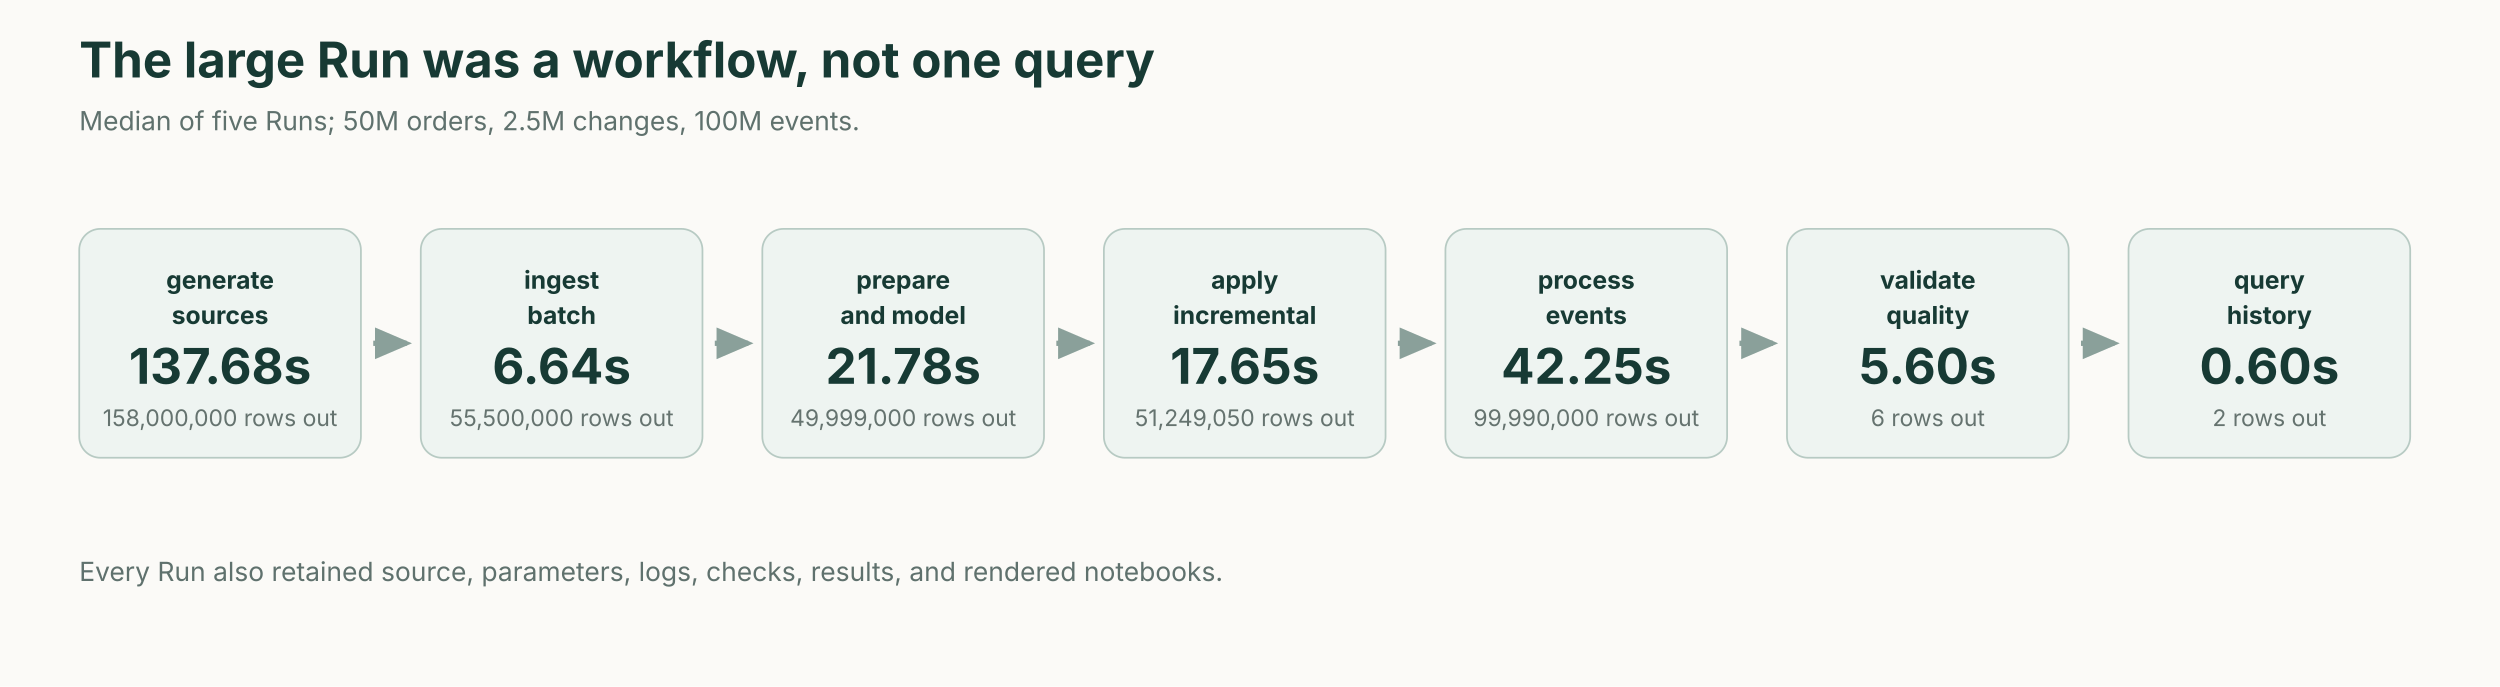
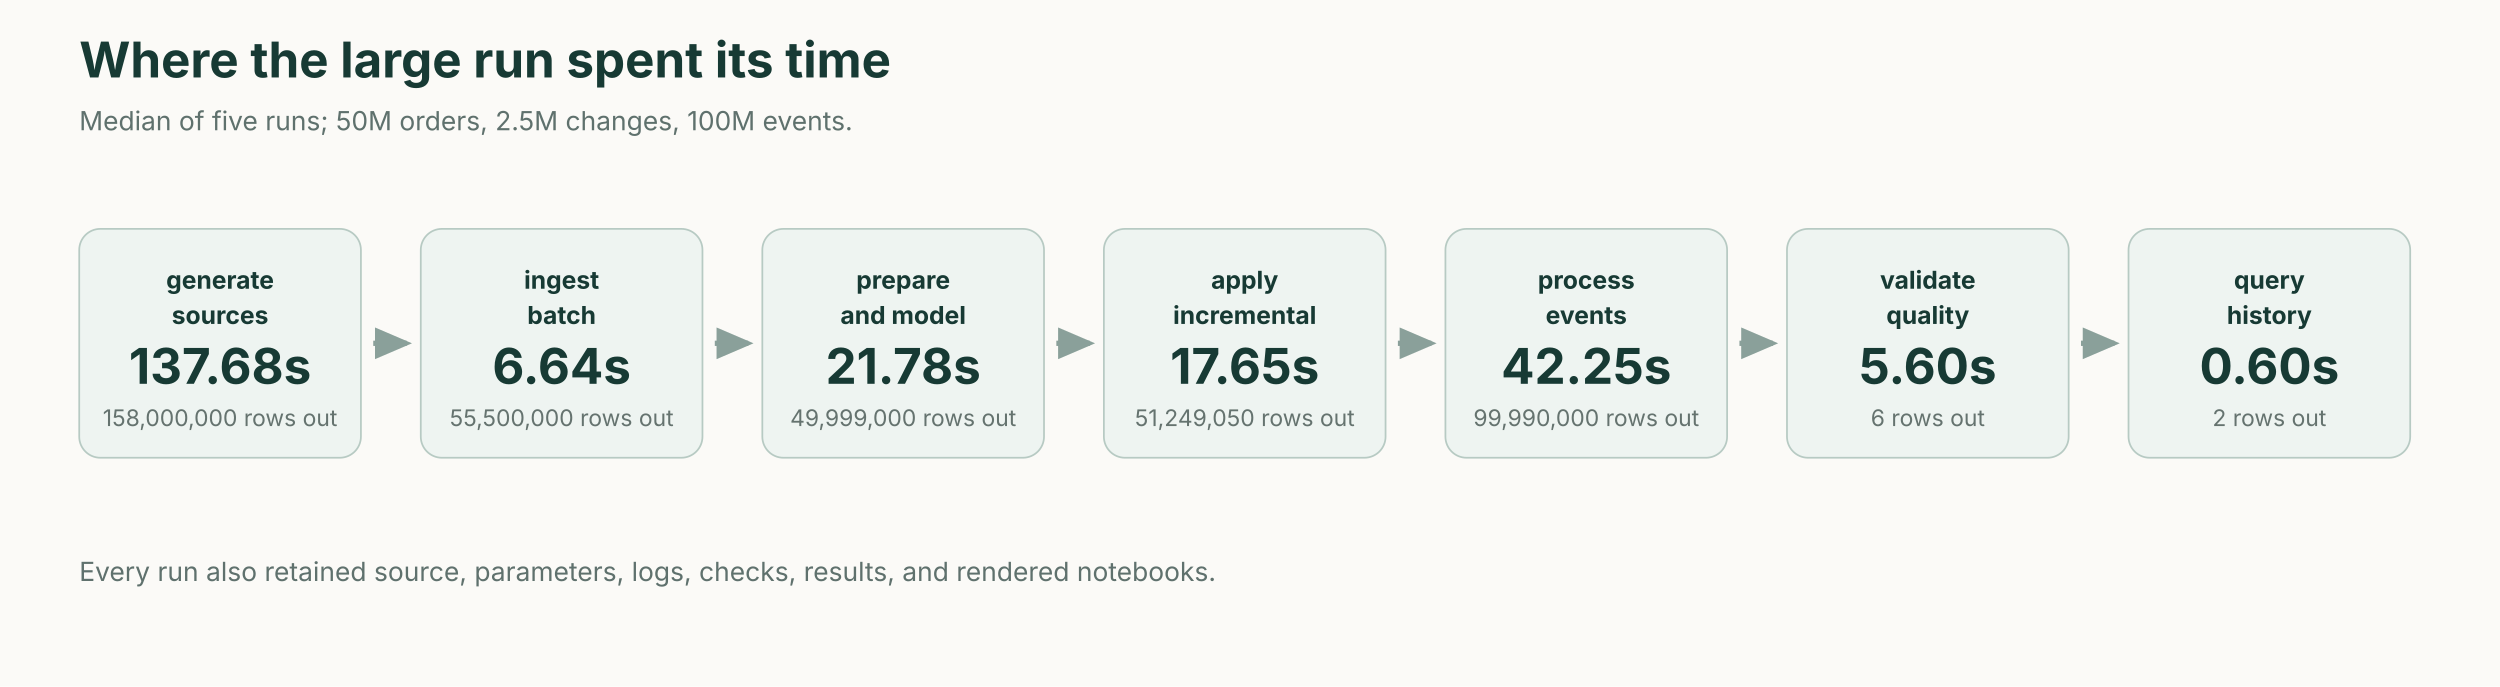
<svg xmlns="http://www.w3.org/2000/svg" viewBox="0 0 1420 390" role="img">
  <rect width="100%" height="100%" fill="#fbfaf7" />
  <style>text{font-family:Inter,ui-sans-serif,system-ui,sans-serif;fill:#173a34}.title{font-size:28px;font-weight:700}.sub{font-size:15px;fill:#5f716d}.axis{font-size:13px;fill:#65736f}.value{font-size:14px;font-weight:650}.grid{stroke:#dfe6e2;stroke-width:1}.range{stroke:#173a34;stroke-width:2}.bar{rx:5}</style>
-   <text x="45.0" y="44.0" class="title">The large Run was a workflow, not one query</text>
-   <text x="45.0" y="74.0" class="sub">Median of five Runs; 50M orders, 2.5M changes, 100M events.</text>
+   <text x="45.0" y="44.0" class="title">Where the large run spent its time</text>
+   <text x="45.0" y="74.0" class="sub">Median of five runs; 50M orders, 2.5M changes, 100M events.</text>
  <defs>
    <marker id="arrow" markerWidth="10" markerHeight="10" refX="6" refY="3" orient="auto">
      <path d="M0,0 L0,6 L7,3 z" fill="#8aa09a" />
    </marker>
  </defs>
  <rect x="45" y="130" width="160" height="130" fill="#eef4f1" stroke="#b7cac3" rx="12" />
  <text x="125.0" y="164.0" class="value" text-anchor="middle">generate</text>
  <text x="125.0" y="184.0" class="value" text-anchor="middle">sources</text>
  <text x="125.0" y="218.0" class="title" font-size="22px" text-anchor="middle">137.68s</text>
  <text x="125.0" y="242.0" class="axis" text-anchor="middle">158,000,000 rows out</text>
  <path d="M 212 195.0 L 231 195.0" stroke="#8aa09a" stroke-width="3" marker-end="url(#arrow)" />
  <rect x="239" y="130" width="160" height="130" fill="#eef4f1" stroke="#b7cac3" rx="12" />
  <text x="319.0" y="164.0" class="value" text-anchor="middle">ingest</text>
  <text x="319.0" y="184.0" class="value" text-anchor="middle">batch</text>
  <text x="319.0" y="218.0" class="title" font-size="22px" text-anchor="middle">6.64s</text>
  <text x="319.0" y="242.0" class="axis" text-anchor="middle">55,500,000 rows out</text>
  <path d="M 406 195.0 L 425 195.0" stroke="#8aa09a" stroke-width="3" marker-end="url(#arrow)" />
  <rect x="433" y="130" width="160" height="130" fill="#eef4f1" stroke="#b7cac3" rx="12" />
  <text x="513.0" y="164.0" class="value" text-anchor="middle">prepare</text>
  <text x="513.0" y="184.0" class="value" text-anchor="middle">and model</text>
  <text x="513.0" y="218.0" class="title" font-size="22px" text-anchor="middle">21.78s</text>
  <text x="513.0" y="242.0" class="axis" text-anchor="middle">49,999,000 rows out</text>
  <path d="M 600 195.0 L 619 195.0" stroke="#8aa09a" stroke-width="3" marker-end="url(#arrow)" />
  <rect x="627" y="130" width="160" height="130" fill="#eef4f1" stroke="#b7cac3" rx="12" />
  <text x="707.0" y="164.0" class="value" text-anchor="middle">apply</text>
  <text x="707.0" y="184.0" class="value" text-anchor="middle">incremental</text>
  <text x="707.0" y="218.0" class="title" font-size="22px" text-anchor="middle">17.65s</text>
  <text x="707.0" y="242.0" class="axis" text-anchor="middle">51,249,050 rows out</text>
  <path d="M 794 195.0 L 813 195.0" stroke="#8aa09a" stroke-width="3" marker-end="url(#arrow)" />
  <rect x="821" y="130" width="160" height="130" fill="#eef4f1" stroke="#b7cac3" rx="12" />
  <text x="901.0" y="164.0" class="value" text-anchor="middle">process</text>
  <text x="901.0" y="184.0" class="value" text-anchor="middle">events</text>
  <text x="901.0" y="218.0" class="title" font-size="22px" text-anchor="middle">42.25s</text>
  <text x="901.0" y="242.0" class="axis" text-anchor="middle">99,990,000 rows out</text>
  <path d="M 988 195.0 L 1007 195.0" stroke="#8aa09a" stroke-width="3" marker-end="url(#arrow)" />
  <rect x="1015" y="130" width="160" height="130" fill="#eef4f1" stroke="#b7cac3" rx="12" />
  <text x="1095.0" y="164.0" class="value" text-anchor="middle">validate</text>
  <text x="1095.0" y="184.0" class="value" text-anchor="middle">quality</text>
  <text x="1095.0" y="218.0" class="title" font-size="22px" text-anchor="middle">5.60s</text>
  <text x="1095.0" y="242.0" class="axis" text-anchor="middle">6 rows out</text>
  <path d="M 1182 195.0 L 1201 195.0" stroke="#8aa09a" stroke-width="3" marker-end="url(#arrow)" />
  <rect x="1209" y="130" width="160" height="130" fill="#eef4f1" stroke="#b7cac3" rx="12" />
  <text x="1289.0" y="164.0" class="value" text-anchor="middle">query</text>
  <text x="1289.0" y="184.0" class="value" text-anchor="middle">history</text>
  <text x="1289.0" y="218.0" class="title" font-size="22px" text-anchor="middle">0.60s</text>
  <text x="1289.0" y="242.0" class="axis" text-anchor="middle">2 rows out</text>
-   <text x="45.0" y="330.0" class="sub">Every Run also retained source, parameters, logs, checks, results, and rendered notebooks.</text>
+   <text x="45.0" y="330.0" class="sub">Every run also retained source, parameters, logs, checks, results, and rendered notebooks.</text>
</svg>
